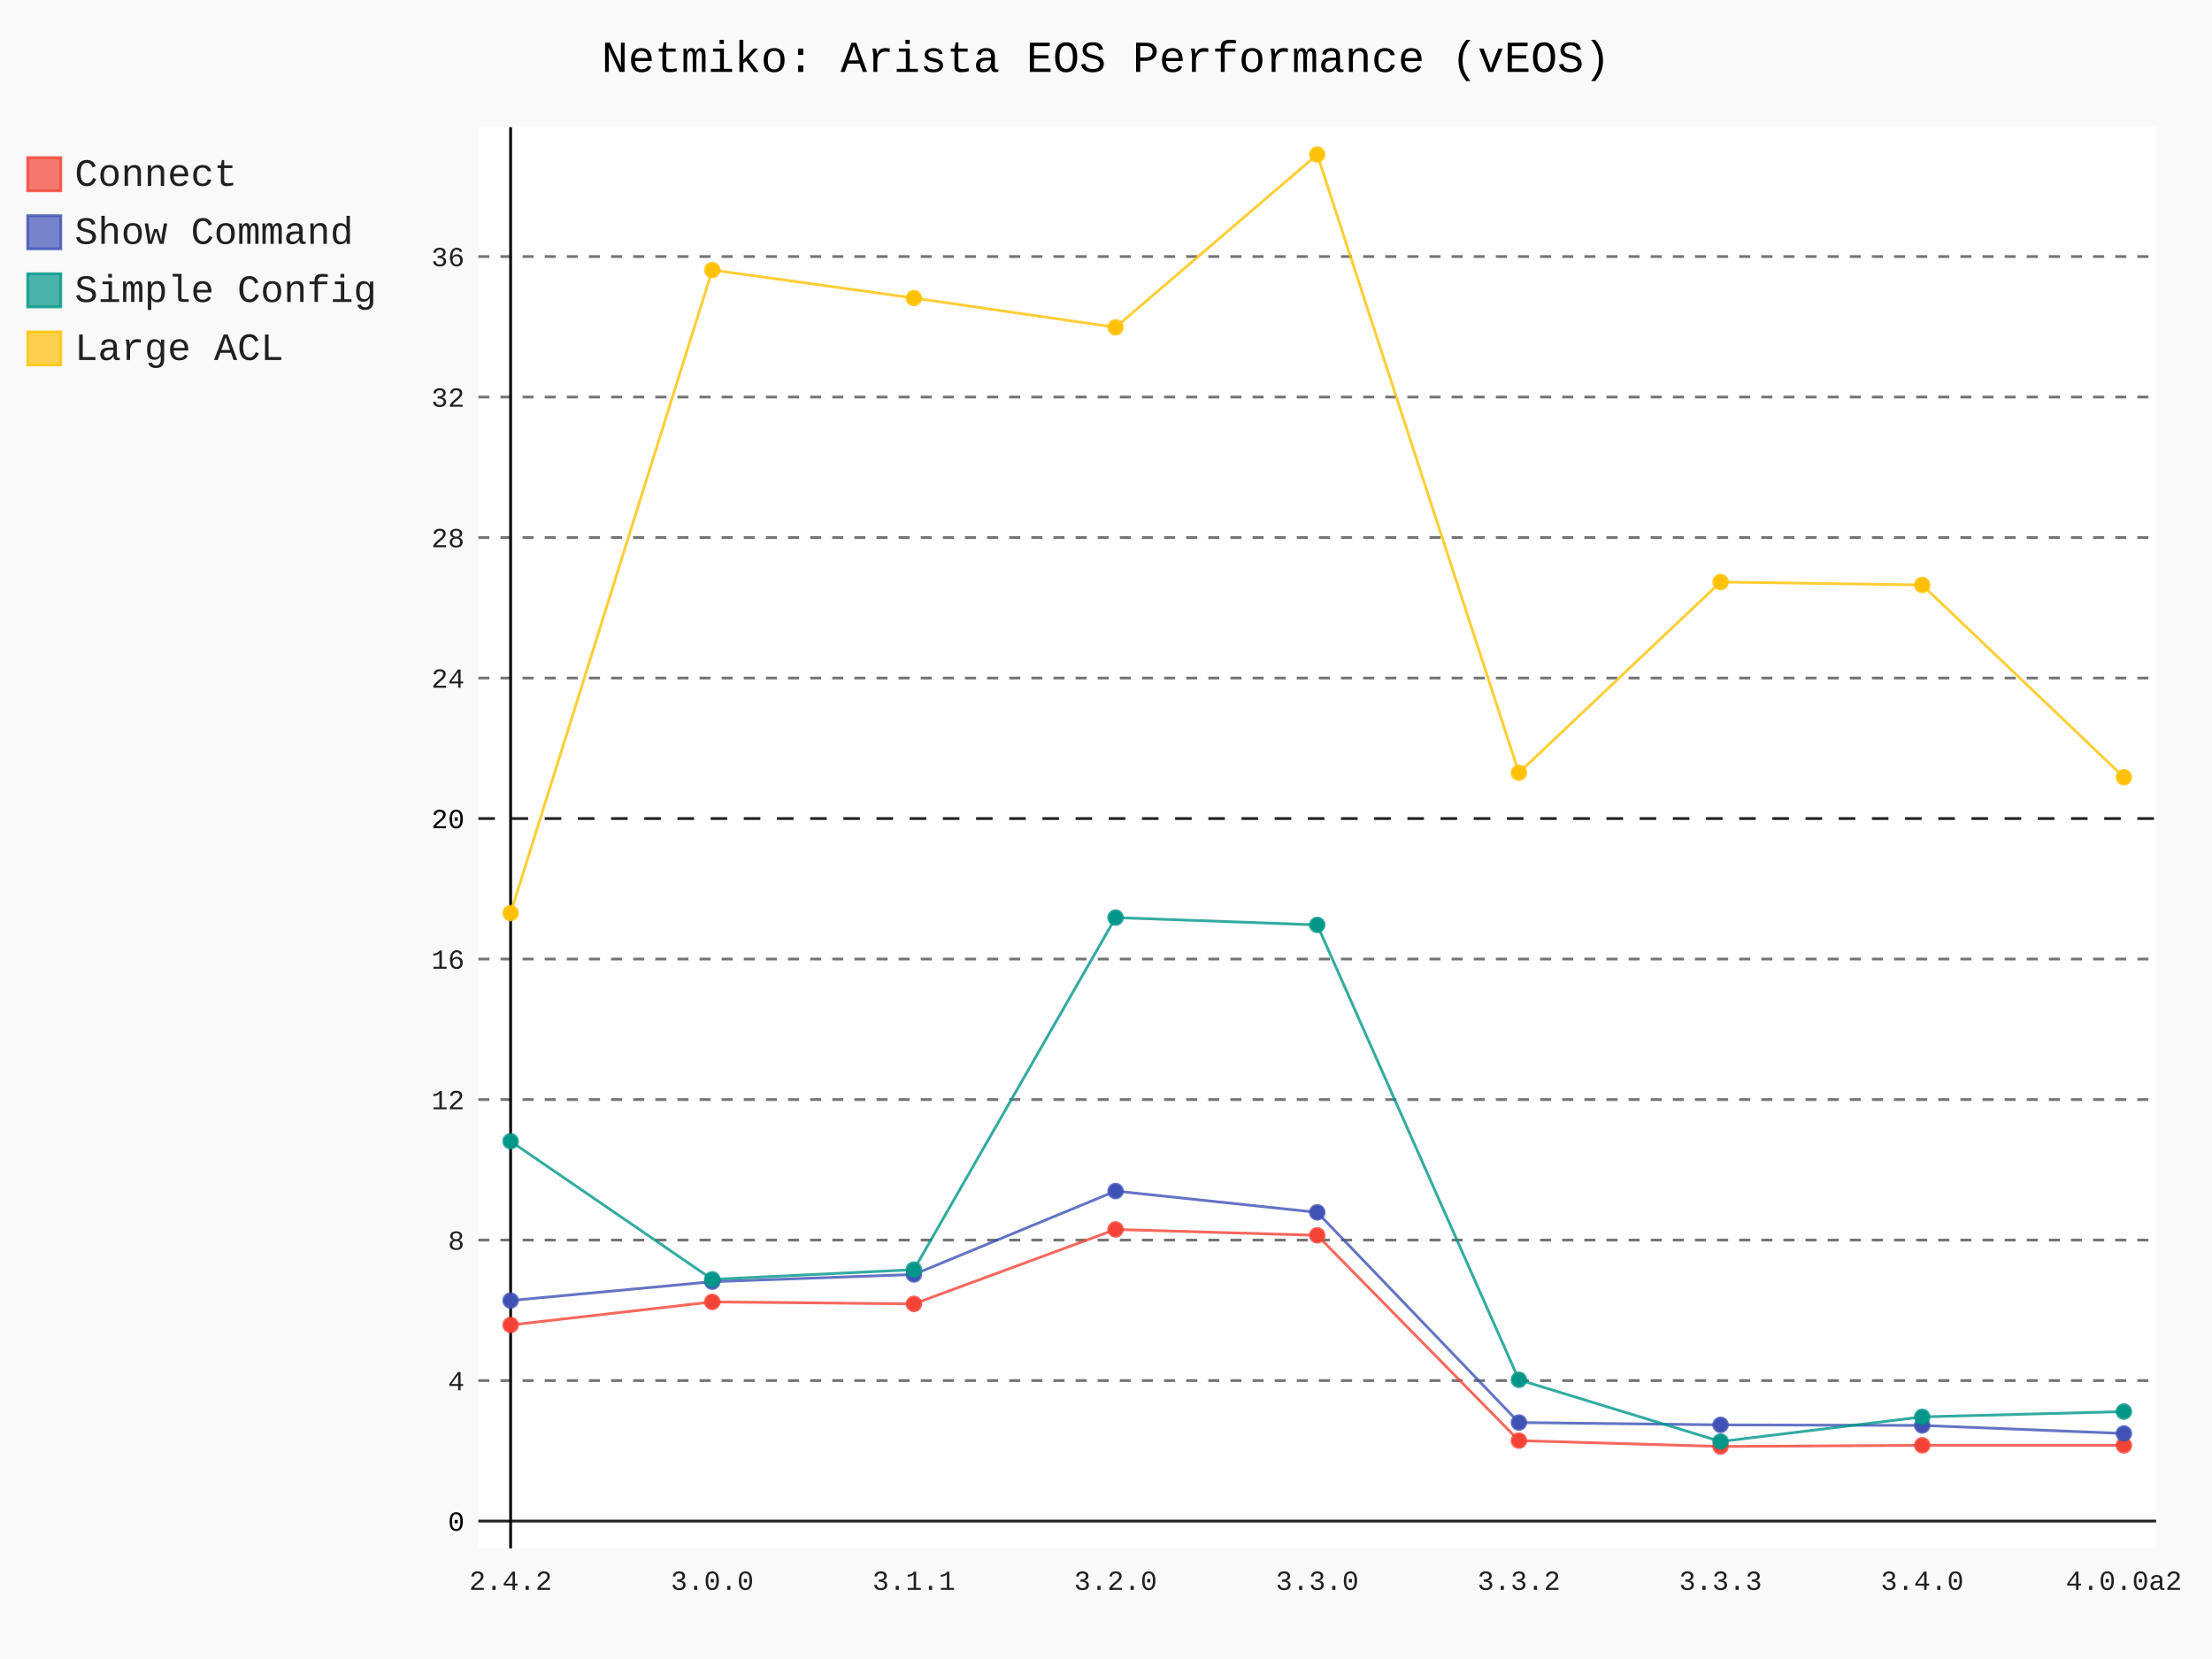
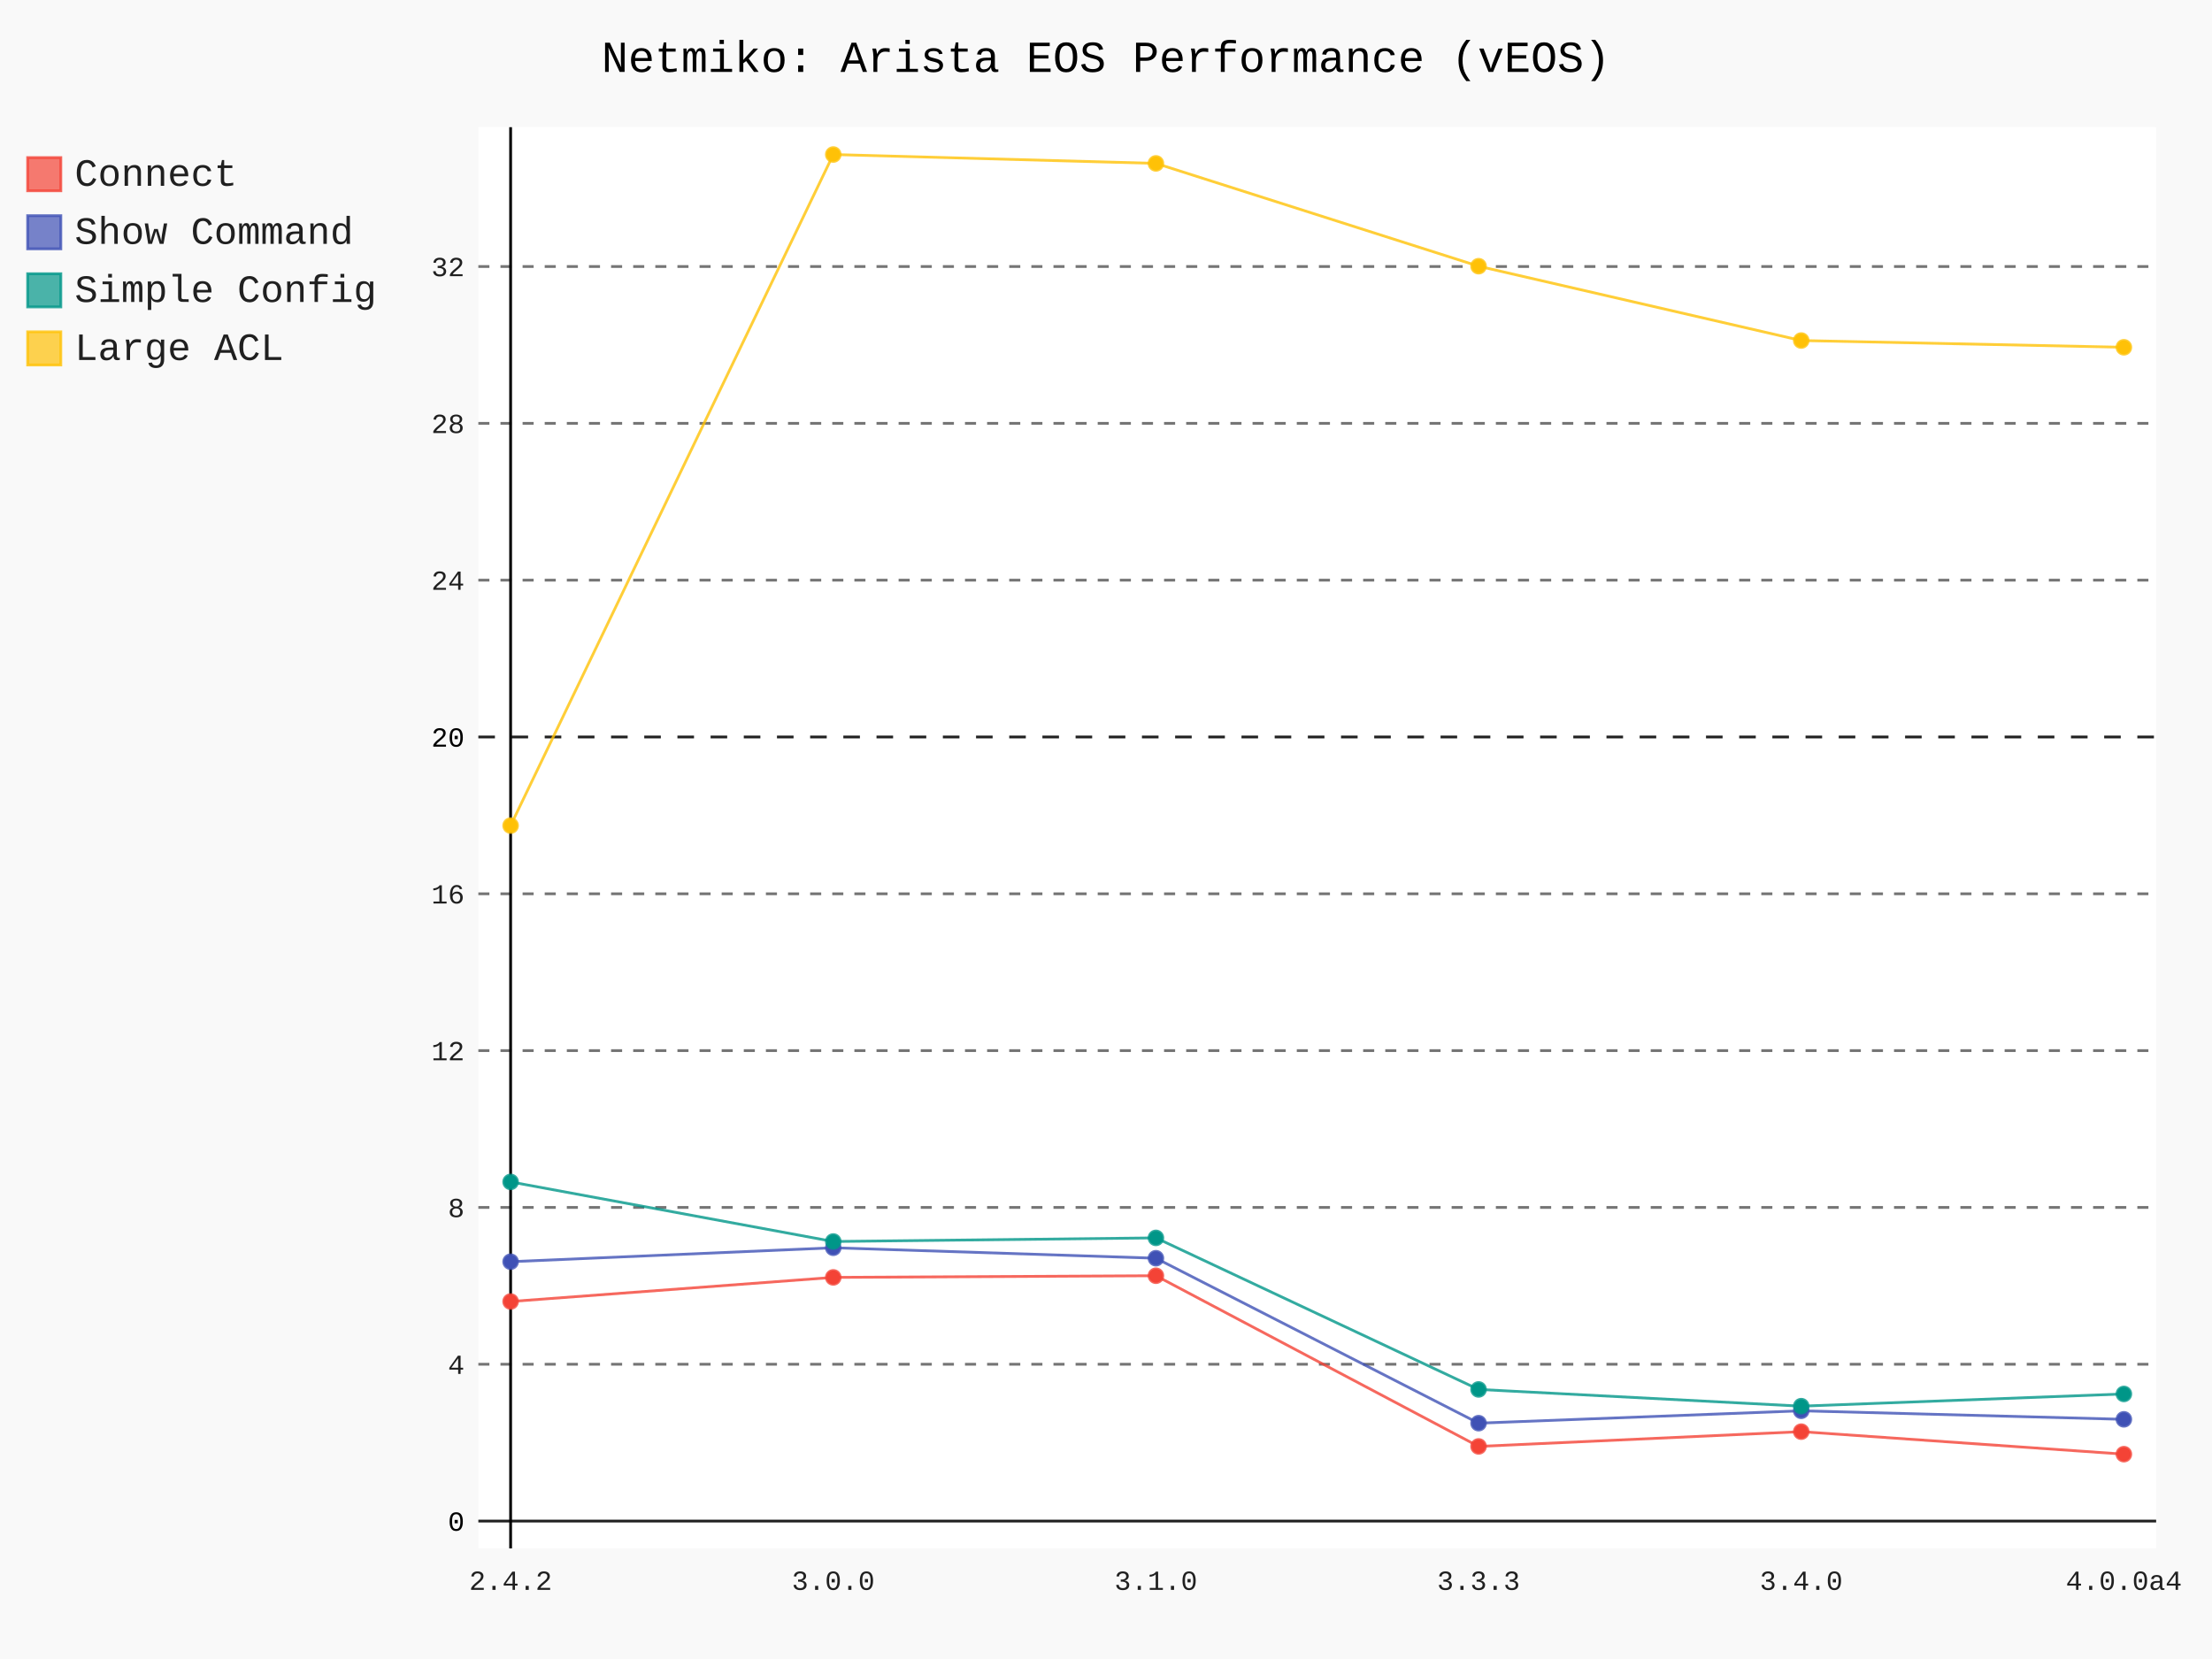
- <svg xmlns="http://www.w3.org/2000/svg" class="pygal-chart" id="chart-7e78149a-d07d-4e30-846f-6ea592ae79a5" viewBox="0 0 800 600">
+ <svg xmlns="http://www.w3.org/2000/svg" class="pygal-chart" id="chart-936e70ed-6078-4de1-b52b-2fb7d9ea6d8c" viewBox="0 0 800 600">
  <defs>
-     <style type="text/css">#chart-7e78149a-d07d-4e30-846f-6ea592ae79a5{-webkit-user-select:none;-webkit-font-smoothing:antialiased;font-family:Consolas,"Liberation Mono",Menlo,Courier,monospace}#chart-7e78149a-d07d-4e30-846f-6ea592ae79a5 .title{font-family:Consolas,"Liberation Mono",Menlo,Courier,monospace;font-size:16px}#chart-7e78149a-d07d-4e30-846f-6ea592ae79a5 .legends .legend text{font-family:Consolas,"Liberation Mono",Menlo,Courier,monospace;font-size:14px}#chart-7e78149a-d07d-4e30-846f-6ea592ae79a5 .axis text{font-family:Consolas,"Liberation Mono",Menlo,Courier,monospace;font-size:10px}#chart-7e78149a-d07d-4e30-846f-6ea592ae79a5 .axis text.major{font-family:Consolas,"Liberation Mono",Menlo,Courier,monospace;font-size:10px}#chart-7e78149a-d07d-4e30-846f-6ea592ae79a5 .text-overlay text.value{font-family:Consolas,"Liberation Mono",Menlo,Courier,monospace;font-size:16px}#chart-7e78149a-d07d-4e30-846f-6ea592ae79a5 .text-overlay text.label{font-family:Consolas,"Liberation Mono",Menlo,Courier,monospace;font-size:10px}#chart-7e78149a-d07d-4e30-846f-6ea592ae79a5 .tooltip{font-family:Consolas,"Liberation Mono",Menlo,Courier,monospace;font-size:14px}#chart-7e78149a-d07d-4e30-846f-6ea592ae79a5 text.no_data{font-family:Consolas,"Liberation Mono",Menlo,Courier,monospace;font-size:64px}
- #chart-7e78149a-d07d-4e30-846f-6ea592ae79a5{background-color:rgba(249,249,249,1)}#chart-7e78149a-d07d-4e30-846f-6ea592ae79a5 path,#chart-7e78149a-d07d-4e30-846f-6ea592ae79a5 line,#chart-7e78149a-d07d-4e30-846f-6ea592ae79a5 rect,#chart-7e78149a-d07d-4e30-846f-6ea592ae79a5 circle{-webkit-transition:150ms;-moz-transition:150ms;transition:150ms}#chart-7e78149a-d07d-4e30-846f-6ea592ae79a5 .graph &gt; .background{fill:rgba(249,249,249,1)}#chart-7e78149a-d07d-4e30-846f-6ea592ae79a5 .plot &gt; .background{fill:rgba(255,255,255,1)}#chart-7e78149a-d07d-4e30-846f-6ea592ae79a5 .graph{fill:rgba(0,0,0,.87)}#chart-7e78149a-d07d-4e30-846f-6ea592ae79a5 text.no_data{fill:rgba(0,0,0,1)}#chart-7e78149a-d07d-4e30-846f-6ea592ae79a5 .title{fill:rgba(0,0,0,1)}#chart-7e78149a-d07d-4e30-846f-6ea592ae79a5 .legends .legend text{fill:rgba(0,0,0,.87)}#chart-7e78149a-d07d-4e30-846f-6ea592ae79a5 .legends .legend:hover text{fill:rgba(0,0,0,1)}#chart-7e78149a-d07d-4e30-846f-6ea592ae79a5 .axis .line{stroke:rgba(0,0,0,1)}#chart-7e78149a-d07d-4e30-846f-6ea592ae79a5 .axis .guide.line{stroke:rgba(0,0,0,.54)}#chart-7e78149a-d07d-4e30-846f-6ea592ae79a5 .axis .major.line{stroke:rgba(0,0,0,.87)}#chart-7e78149a-d07d-4e30-846f-6ea592ae79a5 .axis text.major{fill:rgba(0,0,0,1)}#chart-7e78149a-d07d-4e30-846f-6ea592ae79a5 .axis.y .guides:hover .guide.line,#chart-7e78149a-d07d-4e30-846f-6ea592ae79a5 .line-graph .axis.x .guides:hover .guide.line,#chart-7e78149a-d07d-4e30-846f-6ea592ae79a5 .stackedline-graph .axis.x .guides:hover .guide.line,#chart-7e78149a-d07d-4e30-846f-6ea592ae79a5 .xy-graph .axis.x .guides:hover .guide.line{stroke:rgba(0,0,0,1)}#chart-7e78149a-d07d-4e30-846f-6ea592ae79a5 .axis .guides:hover text{fill:rgba(0,0,0,1)}#chart-7e78149a-d07d-4e30-846f-6ea592ae79a5 .reactive{fill-opacity:.7;stroke-opacity:.8}#chart-7e78149a-d07d-4e30-846f-6ea592ae79a5 .ci{stroke:rgba(0,0,0,.87)}#chart-7e78149a-d07d-4e30-846f-6ea592ae79a5 .reactive.active,#chart-7e78149a-d07d-4e30-846f-6ea592ae79a5 .active .reactive{fill-opacity:.8;stroke-opacity:.9;stroke-width:4}#chart-7e78149a-d07d-4e30-846f-6ea592ae79a5 .ci .reactive.active{stroke-width:1.5}#chart-7e78149a-d07d-4e30-846f-6ea592ae79a5 .series text{fill:rgba(0,0,0,1)}#chart-7e78149a-d07d-4e30-846f-6ea592ae79a5 .tooltip rect{fill:rgba(255,255,255,1);stroke:rgba(0,0,0,1);-webkit-transition:opacity 150ms;-moz-transition:opacity 150ms;transition:opacity 150ms}#chart-7e78149a-d07d-4e30-846f-6ea592ae79a5 .tooltip .label{fill:rgba(0,0,0,.87)}#chart-7e78149a-d07d-4e30-846f-6ea592ae79a5 .tooltip .label{fill:rgba(0,0,0,.87)}#chart-7e78149a-d07d-4e30-846f-6ea592ae79a5 .tooltip .legend{font-size:.8em;fill:rgba(0,0,0,.54)}#chart-7e78149a-d07d-4e30-846f-6ea592ae79a5 .tooltip .x_label{font-size:.6em;fill:rgba(0,0,0,1)}#chart-7e78149a-d07d-4e30-846f-6ea592ae79a5 .tooltip .xlink{font-size:.5em;text-decoration:underline}#chart-7e78149a-d07d-4e30-846f-6ea592ae79a5 .tooltip .value{font-size:1.5em}#chart-7e78149a-d07d-4e30-846f-6ea592ae79a5 .bound{font-size:.5em}#chart-7e78149a-d07d-4e30-846f-6ea592ae79a5 .max-value{font-size:.75em;fill:rgba(0,0,0,.54)}#chart-7e78149a-d07d-4e30-846f-6ea592ae79a5 .map-element{fill:rgba(255,255,255,1);stroke:rgba(0,0,0,.54) !important}#chart-7e78149a-d07d-4e30-846f-6ea592ae79a5 .map-element .reactive{fill-opacity:inherit;stroke-opacity:inherit}#chart-7e78149a-d07d-4e30-846f-6ea592ae79a5 .color-0,#chart-7e78149a-d07d-4e30-846f-6ea592ae79a5 .color-0 a:visited{stroke:#F44336;fill:#F44336}#chart-7e78149a-d07d-4e30-846f-6ea592ae79a5 .color-1,#chart-7e78149a-d07d-4e30-846f-6ea592ae79a5 .color-1 a:visited{stroke:#3F51B5;fill:#3F51B5}#chart-7e78149a-d07d-4e30-846f-6ea592ae79a5 .color-2,#chart-7e78149a-d07d-4e30-846f-6ea592ae79a5 .color-2 a:visited{stroke:#009688;fill:#009688}#chart-7e78149a-d07d-4e30-846f-6ea592ae79a5 .color-3,#chart-7e78149a-d07d-4e30-846f-6ea592ae79a5 .color-3 a:visited{stroke:#FFC107;fill:#FFC107}#chart-7e78149a-d07d-4e30-846f-6ea592ae79a5 .text-overlay .color-0 text{fill:black}#chart-7e78149a-d07d-4e30-846f-6ea592ae79a5 .text-overlay .color-1 text{fill:black}#chart-7e78149a-d07d-4e30-846f-6ea592ae79a5 .text-overlay .color-2 text{fill:black}#chart-7e78149a-d07d-4e30-846f-6ea592ae79a5 .text-overlay .color-3 text{fill:black}
- #chart-7e78149a-d07d-4e30-846f-6ea592ae79a5 text.no_data{text-anchor:middle}#chart-7e78149a-d07d-4e30-846f-6ea592ae79a5 .guide.line{fill:none}#chart-7e78149a-d07d-4e30-846f-6ea592ae79a5 .centered{text-anchor:middle}#chart-7e78149a-d07d-4e30-846f-6ea592ae79a5 .title{text-anchor:middle}#chart-7e78149a-d07d-4e30-846f-6ea592ae79a5 .legends .legend text{fill-opacity:1}#chart-7e78149a-d07d-4e30-846f-6ea592ae79a5 .axis.x text{text-anchor:middle}#chart-7e78149a-d07d-4e30-846f-6ea592ae79a5 .axis.x:not(.web) text[transform]{text-anchor:start}#chart-7e78149a-d07d-4e30-846f-6ea592ae79a5 .axis.x:not(.web) text[transform].backwards{text-anchor:end}#chart-7e78149a-d07d-4e30-846f-6ea592ae79a5 .axis.y text{text-anchor:end}#chart-7e78149a-d07d-4e30-846f-6ea592ae79a5 .axis.y text[transform].backwards{text-anchor:start}#chart-7e78149a-d07d-4e30-846f-6ea592ae79a5 .axis.y2 text{text-anchor:start}#chart-7e78149a-d07d-4e30-846f-6ea592ae79a5 .axis.y2 text[transform].backwards{text-anchor:end}#chart-7e78149a-d07d-4e30-846f-6ea592ae79a5 .axis .guide.line{stroke-dasharray:4,4}#chart-7e78149a-d07d-4e30-846f-6ea592ae79a5 .axis .major.guide.line{stroke-dasharray:6,6}#chart-7e78149a-d07d-4e30-846f-6ea592ae79a5 .horizontal .axis.y .guide.line,#chart-7e78149a-d07d-4e30-846f-6ea592ae79a5 .horizontal .axis.y2 .guide.line,#chart-7e78149a-d07d-4e30-846f-6ea592ae79a5 .vertical .axis.x .guide.line{opacity:0}#chart-7e78149a-d07d-4e30-846f-6ea592ae79a5 .horizontal .axis.always_show .guide.line,#chart-7e78149a-d07d-4e30-846f-6ea592ae79a5 .vertical .axis.always_show .guide.line{opacity:1 !important}#chart-7e78149a-d07d-4e30-846f-6ea592ae79a5 .axis.y .guides:hover .guide.line,#chart-7e78149a-d07d-4e30-846f-6ea592ae79a5 .axis.y2 .guides:hover .guide.line,#chart-7e78149a-d07d-4e30-846f-6ea592ae79a5 .axis.x .guides:hover .guide.line{opacity:1}#chart-7e78149a-d07d-4e30-846f-6ea592ae79a5 .axis .guides:hover text{opacity:1}#chart-7e78149a-d07d-4e30-846f-6ea592ae79a5 .nofill{fill:none}#chart-7e78149a-d07d-4e30-846f-6ea592ae79a5 .subtle-fill{fill-opacity:.2}#chart-7e78149a-d07d-4e30-846f-6ea592ae79a5 .dot{stroke-width:1px;fill-opacity:1}#chart-7e78149a-d07d-4e30-846f-6ea592ae79a5 .dot.active{stroke-width:5px}#chart-7e78149a-d07d-4e30-846f-6ea592ae79a5 .dot.negative{fill:transparent}#chart-7e78149a-d07d-4e30-846f-6ea592ae79a5 text,#chart-7e78149a-d07d-4e30-846f-6ea592ae79a5 tspan{stroke:none !important}#chart-7e78149a-d07d-4e30-846f-6ea592ae79a5 .series text.active{opacity:1}#chart-7e78149a-d07d-4e30-846f-6ea592ae79a5 .tooltip rect{fill-opacity:.95;stroke-width:.5}#chart-7e78149a-d07d-4e30-846f-6ea592ae79a5 .tooltip text{fill-opacity:1}#chart-7e78149a-d07d-4e30-846f-6ea592ae79a5 .showable{visibility:hidden}#chart-7e78149a-d07d-4e30-846f-6ea592ae79a5 .showable.shown{visibility:visible}#chart-7e78149a-d07d-4e30-846f-6ea592ae79a5 .gauge-background{fill:rgba(229,229,229,1);stroke:none}#chart-7e78149a-d07d-4e30-846f-6ea592ae79a5 .bg-lines{stroke:rgba(249,249,249,1);stroke-width:2px}</style>
+     <style type="text/css">#chart-936e70ed-6078-4de1-b52b-2fb7d9ea6d8c{-webkit-user-select:none;-webkit-font-smoothing:antialiased;font-family:Consolas,"Liberation Mono",Menlo,Courier,monospace}#chart-936e70ed-6078-4de1-b52b-2fb7d9ea6d8c .title{font-family:Consolas,"Liberation Mono",Menlo,Courier,monospace;font-size:16px}#chart-936e70ed-6078-4de1-b52b-2fb7d9ea6d8c .legends .legend text{font-family:Consolas,"Liberation Mono",Menlo,Courier,monospace;font-size:14px}#chart-936e70ed-6078-4de1-b52b-2fb7d9ea6d8c .axis text{font-family:Consolas,"Liberation Mono",Menlo,Courier,monospace;font-size:10px}#chart-936e70ed-6078-4de1-b52b-2fb7d9ea6d8c .axis text.major{font-family:Consolas,"Liberation Mono",Menlo,Courier,monospace;font-size:10px}#chart-936e70ed-6078-4de1-b52b-2fb7d9ea6d8c .text-overlay text.value{font-family:Consolas,"Liberation Mono",Menlo,Courier,monospace;font-size:16px}#chart-936e70ed-6078-4de1-b52b-2fb7d9ea6d8c .text-overlay text.label{font-family:Consolas,"Liberation Mono",Menlo,Courier,monospace;font-size:10px}#chart-936e70ed-6078-4de1-b52b-2fb7d9ea6d8c .tooltip{font-family:Consolas,"Liberation Mono",Menlo,Courier,monospace;font-size:14px}#chart-936e70ed-6078-4de1-b52b-2fb7d9ea6d8c text.no_data{font-family:Consolas,"Liberation Mono",Menlo,Courier,monospace;font-size:64px}
+ #chart-936e70ed-6078-4de1-b52b-2fb7d9ea6d8c{background-color:rgba(249,249,249,1)}#chart-936e70ed-6078-4de1-b52b-2fb7d9ea6d8c path,#chart-936e70ed-6078-4de1-b52b-2fb7d9ea6d8c line,#chart-936e70ed-6078-4de1-b52b-2fb7d9ea6d8c rect,#chart-936e70ed-6078-4de1-b52b-2fb7d9ea6d8c circle{-webkit-transition:150ms;-moz-transition:150ms;transition:150ms}#chart-936e70ed-6078-4de1-b52b-2fb7d9ea6d8c .graph &gt; .background{fill:rgba(249,249,249,1)}#chart-936e70ed-6078-4de1-b52b-2fb7d9ea6d8c .plot &gt; .background{fill:rgba(255,255,255,1)}#chart-936e70ed-6078-4de1-b52b-2fb7d9ea6d8c .graph{fill:rgba(0,0,0,.87)}#chart-936e70ed-6078-4de1-b52b-2fb7d9ea6d8c text.no_data{fill:rgba(0,0,0,1)}#chart-936e70ed-6078-4de1-b52b-2fb7d9ea6d8c .title{fill:rgba(0,0,0,1)}#chart-936e70ed-6078-4de1-b52b-2fb7d9ea6d8c .legends .legend text{fill:rgba(0,0,0,.87)}#chart-936e70ed-6078-4de1-b52b-2fb7d9ea6d8c .legends .legend:hover text{fill:rgba(0,0,0,1)}#chart-936e70ed-6078-4de1-b52b-2fb7d9ea6d8c .axis .line{stroke:rgba(0,0,0,1)}#chart-936e70ed-6078-4de1-b52b-2fb7d9ea6d8c .axis .guide.line{stroke:rgba(0,0,0,.54)}#chart-936e70ed-6078-4de1-b52b-2fb7d9ea6d8c .axis .major.line{stroke:rgba(0,0,0,.87)}#chart-936e70ed-6078-4de1-b52b-2fb7d9ea6d8c .axis text.major{fill:rgba(0,0,0,1)}#chart-936e70ed-6078-4de1-b52b-2fb7d9ea6d8c .axis.y .guides:hover .guide.line,#chart-936e70ed-6078-4de1-b52b-2fb7d9ea6d8c .line-graph .axis.x .guides:hover .guide.line,#chart-936e70ed-6078-4de1-b52b-2fb7d9ea6d8c .stackedline-graph .axis.x .guides:hover .guide.line,#chart-936e70ed-6078-4de1-b52b-2fb7d9ea6d8c .xy-graph .axis.x .guides:hover .guide.line{stroke:rgba(0,0,0,1)}#chart-936e70ed-6078-4de1-b52b-2fb7d9ea6d8c .axis .guides:hover text{fill:rgba(0,0,0,1)}#chart-936e70ed-6078-4de1-b52b-2fb7d9ea6d8c .reactive{fill-opacity:.7;stroke-opacity:.8}#chart-936e70ed-6078-4de1-b52b-2fb7d9ea6d8c .ci{stroke:rgba(0,0,0,.87)}#chart-936e70ed-6078-4de1-b52b-2fb7d9ea6d8c .reactive.active,#chart-936e70ed-6078-4de1-b52b-2fb7d9ea6d8c .active .reactive{fill-opacity:.8;stroke-opacity:.9;stroke-width:4}#chart-936e70ed-6078-4de1-b52b-2fb7d9ea6d8c .ci .reactive.active{stroke-width:1.5}#chart-936e70ed-6078-4de1-b52b-2fb7d9ea6d8c .series text{fill:rgba(0,0,0,1)}#chart-936e70ed-6078-4de1-b52b-2fb7d9ea6d8c .tooltip rect{fill:rgba(255,255,255,1);stroke:rgba(0,0,0,1);-webkit-transition:opacity 150ms;-moz-transition:opacity 150ms;transition:opacity 150ms}#chart-936e70ed-6078-4de1-b52b-2fb7d9ea6d8c .tooltip .label{fill:rgba(0,0,0,.87)}#chart-936e70ed-6078-4de1-b52b-2fb7d9ea6d8c .tooltip .label{fill:rgba(0,0,0,.87)}#chart-936e70ed-6078-4de1-b52b-2fb7d9ea6d8c .tooltip .legend{font-size:.8em;fill:rgba(0,0,0,.54)}#chart-936e70ed-6078-4de1-b52b-2fb7d9ea6d8c .tooltip .x_label{font-size:.6em;fill:rgba(0,0,0,1)}#chart-936e70ed-6078-4de1-b52b-2fb7d9ea6d8c .tooltip .xlink{font-size:.5em;text-decoration:underline}#chart-936e70ed-6078-4de1-b52b-2fb7d9ea6d8c .tooltip .value{font-size:1.5em}#chart-936e70ed-6078-4de1-b52b-2fb7d9ea6d8c .bound{font-size:.5em}#chart-936e70ed-6078-4de1-b52b-2fb7d9ea6d8c .max-value{font-size:.75em;fill:rgba(0,0,0,.54)}#chart-936e70ed-6078-4de1-b52b-2fb7d9ea6d8c .map-element{fill:rgba(255,255,255,1);stroke:rgba(0,0,0,.54) !important}#chart-936e70ed-6078-4de1-b52b-2fb7d9ea6d8c .map-element .reactive{fill-opacity:inherit;stroke-opacity:inherit}#chart-936e70ed-6078-4de1-b52b-2fb7d9ea6d8c .color-0,#chart-936e70ed-6078-4de1-b52b-2fb7d9ea6d8c .color-0 a:visited{stroke:#F44336;fill:#F44336}#chart-936e70ed-6078-4de1-b52b-2fb7d9ea6d8c .color-1,#chart-936e70ed-6078-4de1-b52b-2fb7d9ea6d8c .color-1 a:visited{stroke:#3F51B5;fill:#3F51B5}#chart-936e70ed-6078-4de1-b52b-2fb7d9ea6d8c .color-2,#chart-936e70ed-6078-4de1-b52b-2fb7d9ea6d8c .color-2 a:visited{stroke:#009688;fill:#009688}#chart-936e70ed-6078-4de1-b52b-2fb7d9ea6d8c .color-3,#chart-936e70ed-6078-4de1-b52b-2fb7d9ea6d8c .color-3 a:visited{stroke:#FFC107;fill:#FFC107}#chart-936e70ed-6078-4de1-b52b-2fb7d9ea6d8c .text-overlay .color-0 text{fill:black}#chart-936e70ed-6078-4de1-b52b-2fb7d9ea6d8c .text-overlay .color-1 text{fill:black}#chart-936e70ed-6078-4de1-b52b-2fb7d9ea6d8c .text-overlay .color-2 text{fill:black}#chart-936e70ed-6078-4de1-b52b-2fb7d9ea6d8c .text-overlay .color-3 text{fill:black}
+ #chart-936e70ed-6078-4de1-b52b-2fb7d9ea6d8c text.no_data{text-anchor:middle}#chart-936e70ed-6078-4de1-b52b-2fb7d9ea6d8c .guide.line{fill:none}#chart-936e70ed-6078-4de1-b52b-2fb7d9ea6d8c .centered{text-anchor:middle}#chart-936e70ed-6078-4de1-b52b-2fb7d9ea6d8c .title{text-anchor:middle}#chart-936e70ed-6078-4de1-b52b-2fb7d9ea6d8c .legends .legend text{fill-opacity:1}#chart-936e70ed-6078-4de1-b52b-2fb7d9ea6d8c .axis.x text{text-anchor:middle}#chart-936e70ed-6078-4de1-b52b-2fb7d9ea6d8c .axis.x:not(.web) text[transform]{text-anchor:start}#chart-936e70ed-6078-4de1-b52b-2fb7d9ea6d8c .axis.x:not(.web) text[transform].backwards{text-anchor:end}#chart-936e70ed-6078-4de1-b52b-2fb7d9ea6d8c .axis.y text{text-anchor:end}#chart-936e70ed-6078-4de1-b52b-2fb7d9ea6d8c .axis.y text[transform].backwards{text-anchor:start}#chart-936e70ed-6078-4de1-b52b-2fb7d9ea6d8c .axis.y2 text{text-anchor:start}#chart-936e70ed-6078-4de1-b52b-2fb7d9ea6d8c .axis.y2 text[transform].backwards{text-anchor:end}#chart-936e70ed-6078-4de1-b52b-2fb7d9ea6d8c .axis .guide.line{stroke-dasharray:4,4}#chart-936e70ed-6078-4de1-b52b-2fb7d9ea6d8c .axis .major.guide.line{stroke-dasharray:6,6}#chart-936e70ed-6078-4de1-b52b-2fb7d9ea6d8c .horizontal .axis.y .guide.line,#chart-936e70ed-6078-4de1-b52b-2fb7d9ea6d8c .horizontal .axis.y2 .guide.line,#chart-936e70ed-6078-4de1-b52b-2fb7d9ea6d8c .vertical .axis.x .guide.line{opacity:0}#chart-936e70ed-6078-4de1-b52b-2fb7d9ea6d8c .horizontal .axis.always_show .guide.line,#chart-936e70ed-6078-4de1-b52b-2fb7d9ea6d8c .vertical .axis.always_show .guide.line{opacity:1 !important}#chart-936e70ed-6078-4de1-b52b-2fb7d9ea6d8c .axis.y .guides:hover .guide.line,#chart-936e70ed-6078-4de1-b52b-2fb7d9ea6d8c .axis.y2 .guides:hover .guide.line,#chart-936e70ed-6078-4de1-b52b-2fb7d9ea6d8c .axis.x .guides:hover .guide.line{opacity:1}#chart-936e70ed-6078-4de1-b52b-2fb7d9ea6d8c .axis .guides:hover text{opacity:1}#chart-936e70ed-6078-4de1-b52b-2fb7d9ea6d8c .nofill{fill:none}#chart-936e70ed-6078-4de1-b52b-2fb7d9ea6d8c .subtle-fill{fill-opacity:.2}#chart-936e70ed-6078-4de1-b52b-2fb7d9ea6d8c .dot{stroke-width:1px;fill-opacity:1}#chart-936e70ed-6078-4de1-b52b-2fb7d9ea6d8c .dot.active{stroke-width:5px}#chart-936e70ed-6078-4de1-b52b-2fb7d9ea6d8c .dot.negative{fill:transparent}#chart-936e70ed-6078-4de1-b52b-2fb7d9ea6d8c text,#chart-936e70ed-6078-4de1-b52b-2fb7d9ea6d8c tspan{stroke:none !important}#chart-936e70ed-6078-4de1-b52b-2fb7d9ea6d8c .series text.active{opacity:1}#chart-936e70ed-6078-4de1-b52b-2fb7d9ea6d8c .tooltip rect{fill-opacity:.95;stroke-width:.5}#chart-936e70ed-6078-4de1-b52b-2fb7d9ea6d8c .tooltip text{fill-opacity:1}#chart-936e70ed-6078-4de1-b52b-2fb7d9ea6d8c .showable{visibility:hidden}#chart-936e70ed-6078-4de1-b52b-2fb7d9ea6d8c .showable.shown{visibility:visible}#chart-936e70ed-6078-4de1-b52b-2fb7d9ea6d8c .gauge-background{fill:rgba(229,229,229,1);stroke:none}#chart-936e70ed-6078-4de1-b52b-2fb7d9ea6d8c .bg-lines{stroke:rgba(249,249,249,1);stroke-width:2px}</style>
  </defs>
  <g class="graph line-graph vertical">
    <rect class="background" height="600" width="800" x="0" y="0" />
    <g class="plot" transform="translate(173, 46)">
      <rect class="background" height="514" width="606.8" x="0" y="0" />
      <g class="axis y always_show">
        <g class="guides">
          <path class="axis major line" d="M0 504.115 h606.8" />
          <text class="major" x="-5" y="507.615">0</text>
        </g>
        <g class="guides">
-           <path class="guide line" d="M0 453.3 h606.8" />
-           <text class="" x="-5" y="456.8">4</text>
-         </g>
-         <g class="guides">
-           <path class="guide line" d="M0 402.485 h606.8" />
-           <text class="" x="-5" y="405.985">8</text>
-         </g>
-         <g class="guides">
-           <path class="guide line" d="M0 351.67 h606.8" />
-           <text class="" x="-5" y="355.17">12</text>
-         </g>
-         <g class="guides">
-           <path class="guide line" d="M0 300.855 h606.8" />
-           <text class="" x="-5" y="304.355">16</text>
-         </g>
-         <g class="guides">
-           <path class="major guide line" d="M0 250.04 h606.8" />
-           <text class="major" x="-5" y="253.54">20</text>
-         </g>
-         <g class="guides">
-           <path class="guide line" d="M0 199.225 h606.8" />
-           <text class="" x="-5" y="202.725">24</text>
-         </g>
-         <g class="guides">
-           <path class="guide line" d="M0 148.41 h606.8" />
-           <text class="" x="-5" y="151.91">28</text>
-         </g>
-         <g class="guides">
-           <path class="guide line" d="M0 97.595 h606.8" />
-           <text class="" x="-5" y="101.095">32</text>
-         </g>
-         <g class="guides">
-           <path class="guide line" d="M0 46.78 h606.8" />
-           <text class="" x="-5" y="50.28">36</text>
+           <path class="guide line" d="M0 447.4 h606.8" />
+           <text class="" x="-5" y="450.9">4</text>
+         </g>
+         <g class="guides">
+           <path class="guide line" d="M0 390.685 h606.8" />
+           <text class="" x="-5" y="394.185">8</text>
+         </g>
+         <g class="guides">
+           <path class="guide line" d="M0 333.969 h606.8" />
+           <text class="" x="-5" y="337.469">12</text>
+         </g>
+         <g class="guides">
+           <path class="guide line" d="M0 277.254 h606.8" />
+           <text class="" x="-5" y="280.754">16</text>
+         </g>
+         <g class="guides">
+           <path class="major guide line" d="M0 220.539 h606.8" />
+           <text class="major" x="-5" y="224.039">20</text>
+         </g>
+         <g class="guides">
+           <path class="guide line" d="M0 163.823 h606.8" />
+           <text class="" x="-5" y="167.323">24</text>
+         </g>
+         <g class="guides">
+           <path class="guide line" d="M0 107.108 h606.8" />
+           <text class="" x="-5" y="110.608">28</text>
+         </g>
+         <g class="guides">
+           <path class="guide line" d="M0 50.393 h606.8" />
+           <text class="" x="-5" y="53.893">32</text>
        </g>
      </g>
      <g class="axis x">
        <g class="guides">
          <path class="line" d="M11.669 0 v514" />
          <text class="" x="11.669" y="529.0">2.4.2</text>
        </g>
        <g class="guides">
-           <path class="guide line" d="M84.602 0 v514" />
-           <text class="" x="84.602" y="529.0">3.0.0</text>
-         </g>
-         <g class="guides">
-           <path class="guide line" d="M157.535 0 v514" />
-           <text class="" x="157.535" y="529.0">3.1.1</text>
-         </g>
-         <g class="guides">
-           <path class="guide line" d="M230.467 0 v514" />
-           <text class="" x="230.467" y="529.0">3.2.0</text>
-         </g>
-         <g class="guides">
-           <path class="guide line" d="M303.4 0 v514" />
-           <text class="" x="303.4" y="529.0">3.3.0</text>
-         </g>
-         <g class="guides">
-           <path class="guide line" d="M376.333 0 v514" />
-           <text class="" x="376.333" y="529.0">3.3.2</text>
-         </g>
-         <g class="guides">
-           <path class="guide line" d="M449.265 0 v514" />
-           <text class="" x="449.265" y="529.0">3.3.3</text>
-         </g>
-         <g class="guides">
-           <path class="guide line" d="M522.198 0 v514" />
-           <text class="" x="522.198" y="529.0">3.4.0</text>
+           <path class="guide line" d="M128.362 0 v514" />
+           <text class="" x="128.362" y="529.0">3.0.0</text>
+         </g>
+         <g class="guides">
+           <path class="guide line" d="M245.054 0 v514" />
+           <text class="" x="245.054" y="529.0">3.1.0</text>
+         </g>
+         <g class="guides">
+           <path class="guide line" d="M361.746 0 v514" />
+           <text class="" x="361.746" y="529.0">3.3.3</text>
+         </g>
+         <g class="guides">
+           <path class="guide line" d="M478.438 0 v514" />
+           <text class="" x="478.438" y="529.0">3.4.0</text>
        </g>
        <g class="guides">
          <path class="guide line" d="M595.131 0 v514" />
-           <text class="" x="595.131" y="529.0">4.0.0a2</text>
+           <text class="" x="595.131" y="529.0">4.0.0a4</text>
        </g>
      </g>
      <g class="series serie-0 color-0">
-         <path class="line reactive nofill" d="M11.669 433.196 L84.602 424.852 157.535 425.564 230.467 398.644 303.4 400.775 376.333 475.015 449.265 477.132 522.198 476.715 595.131 476.725" />
+         <path class="line reactive nofill" d="M11.669 424.702 L128.362 415.985 245.054 415.384 361.746 477.114 478.438 471.776 595.131 479.919" />
      </g>
      <g class="series serie-1 color-1">
-         <path class="line reactive nofill" d="M11.669 424.35 L84.602 417.536 157.535 414.926 230.467 384.763 303.4 392.464 376.333 468.477 449.265 469.318 522.198 469.525 595.131 472.44" />
+         <path class="line reactive nofill" d="M11.669 410.309 L128.362 405.274 245.054 409.052 361.746 468.708 478.438 464.232 595.131 467.321" />
      </g>
      <g class="series serie-2 color-2">
-         <path class="line reactive nofill" d="M11.669 366.752 L84.602 416.703 157.535 413.185 230.467 285.863 303.4 288.5 376.333 453.016 449.265 475.346 522.198 466.431 595.131 464.513" />
+         <path class="line reactive nofill" d="M11.669 381.449 L128.362 403.007 245.054 401.699 361.746 456.508 478.438 462.56 595.131 458.139" />
      </g>
      <g class="series serie-3 color-3">
-         <path class="line reactive nofill" d="M11.669 284.231 L84.602 51.652 157.535 61.787 230.467 72.382 303.4 9.885 376.333 233.479 449.265 164.49 522.198 165.565 595.131 235.088" />
+         <path class="line reactive nofill" d="M11.669 252.589 L128.362 9.885 245.054 13.091 361.746 50.275 478.438 77.16 595.131 79.599" />
      </g>
    </g>
    <g class="titles">
      <text class="title plot_title" x="400.0" y="26">Netmiko: Arista EOS Performance (vEOS)</text>
    </g>
    <g class="plot overlay" transform="translate(173, 46)">
      <g class="series serie-0 color-0">
        <g class="dots">
-           <circle class="dot reactive tooltip-trigger" cx="11.669" cy="433.196" r="2.5" />
-         </g>
-         <g class="dots">
-           <circle class="dot reactive tooltip-trigger" cx="84.602" cy="424.852" r="2.5" />
-         </g>
-         <g class="dots">
-           <circle class="dot reactive tooltip-trigger" cx="157.535" cy="425.564" r="2.5" />
-         </g>
-         <g class="dots">
-           <circle class="dot reactive tooltip-trigger" cx="230.467" cy="398.644" r="2.5" />
-         </g>
-         <g class="dots">
-           <circle class="dot reactive tooltip-trigger" cx="303.4" cy="400.775" r="2.5" />
-         </g>
-         <g class="dots">
-           <circle class="dot reactive tooltip-trigger" cx="376.333" cy="475.015" r="2.5" />
-         </g>
-         <g class="dots">
-           <circle class="dot reactive tooltip-trigger" cx="449.265" cy="477.132" r="2.5" />
-         </g>
-         <g class="dots">
-           <circle class="dot reactive tooltip-trigger" cx="522.198" cy="476.715" r="2.5" />
-         </g>
-         <g class="dots">
-           <circle class="dot reactive tooltip-trigger" cx="595.131" cy="476.725" r="2.5" />
+           <circle class="dot reactive tooltip-trigger" cx="11.669" cy="424.702" r="2.5" />
+         </g>
+         <g class="dots">
+           <circle class="dot reactive tooltip-trigger" cx="128.362" cy="415.985" r="2.5" />
+         </g>
+         <g class="dots">
+           <circle class="dot reactive tooltip-trigger" cx="245.054" cy="415.384" r="2.5" />
+         </g>
+         <g class="dots">
+           <circle class="dot reactive tooltip-trigger" cx="361.746" cy="477.114" r="2.5" />
+         </g>
+         <g class="dots">
+           <circle class="dot reactive tooltip-trigger" cx="478.438" cy="471.776" r="2.5" />
+         </g>
+         <g class="dots">
+           <circle class="dot reactive tooltip-trigger" cx="595.131" cy="479.919" r="2.5" />
        </g>
      </g>
      <g class="series serie-1 color-1">
        <g class="dots">
-           <circle class="dot reactive tooltip-trigger" cx="11.669" cy="424.35" r="2.5" />
-         </g>
-         <g class="dots">
-           <circle class="dot reactive tooltip-trigger" cx="84.602" cy="417.536" r="2.5" />
-         </g>
-         <g class="dots">
-           <circle class="dot reactive tooltip-trigger" cx="157.535" cy="414.926" r="2.5" />
-         </g>
-         <g class="dots">
-           <circle class="dot reactive tooltip-trigger" cx="230.467" cy="384.763" r="2.5" />
-         </g>
-         <g class="dots">
-           <circle class="dot reactive tooltip-trigger" cx="303.4" cy="392.464" r="2.5" />
-         </g>
-         <g class="dots">
-           <circle class="dot reactive tooltip-trigger" cx="376.333" cy="468.477" r="2.5" />
-         </g>
-         <g class="dots">
-           <circle class="dot reactive tooltip-trigger" cx="449.265" cy="469.318" r="2.5" />
-         </g>
-         <g class="dots">
-           <circle class="dot reactive tooltip-trigger" cx="522.198" cy="469.525" r="2.5" />
-         </g>
-         <g class="dots">
-           <circle class="dot reactive tooltip-trigger" cx="595.131" cy="472.44" r="2.5" />
+           <circle class="dot reactive tooltip-trigger" cx="11.669" cy="410.309" r="2.5" />
+         </g>
+         <g class="dots">
+           <circle class="dot reactive tooltip-trigger" cx="128.362" cy="405.274" r="2.5" />
+         </g>
+         <g class="dots">
+           <circle class="dot reactive tooltip-trigger" cx="245.054" cy="409.052" r="2.5" />
+         </g>
+         <g class="dots">
+           <circle class="dot reactive tooltip-trigger" cx="361.746" cy="468.708" r="2.5" />
+         </g>
+         <g class="dots">
+           <circle class="dot reactive tooltip-trigger" cx="478.438" cy="464.232" r="2.5" />
+         </g>
+         <g class="dots">
+           <circle class="dot reactive tooltip-trigger" cx="595.131" cy="467.321" r="2.5" />
        </g>
      </g>
      <g class="series serie-2 color-2">
        <g class="dots">
-           <circle class="dot reactive tooltip-trigger" cx="11.669" cy="366.752" r="2.5" />
-         </g>
-         <g class="dots">
-           <circle class="dot reactive tooltip-trigger" cx="84.602" cy="416.703" r="2.5" />
-         </g>
-         <g class="dots">
-           <circle class="dot reactive tooltip-trigger" cx="157.535" cy="413.185" r="2.5" />
-         </g>
-         <g class="dots">
-           <circle class="dot reactive tooltip-trigger" cx="230.467" cy="285.863" r="2.5" />
-         </g>
-         <g class="dots">
-           <circle class="dot reactive tooltip-trigger" cx="303.4" cy="288.5" r="2.5" />
-         </g>
-         <g class="dots">
-           <circle class="dot reactive tooltip-trigger" cx="376.333" cy="453.016" r="2.5" />
-         </g>
-         <g class="dots">
-           <circle class="dot reactive tooltip-trigger" cx="449.265" cy="475.346" r="2.5" />
-         </g>
-         <g class="dots">
-           <circle class="dot reactive tooltip-trigger" cx="522.198" cy="466.431" r="2.5" />
-         </g>
-         <g class="dots">
-           <circle class="dot reactive tooltip-trigger" cx="595.131" cy="464.513" r="2.5" />
+           <circle class="dot reactive tooltip-trigger" cx="11.669" cy="381.449" r="2.5" />
+         </g>
+         <g class="dots">
+           <circle class="dot reactive tooltip-trigger" cx="128.362" cy="403.007" r="2.5" />
+         </g>
+         <g class="dots">
+           <circle class="dot reactive tooltip-trigger" cx="245.054" cy="401.699" r="2.5" />
+         </g>
+         <g class="dots">
+           <circle class="dot reactive tooltip-trigger" cx="361.746" cy="456.508" r="2.5" />
+         </g>
+         <g class="dots">
+           <circle class="dot reactive tooltip-trigger" cx="478.438" cy="462.56" r="2.5" />
+         </g>
+         <g class="dots">
+           <circle class="dot reactive tooltip-trigger" cx="595.131" cy="458.139" r="2.5" />
        </g>
      </g>
      <g class="series serie-3 color-3">
        <g class="dots">
-           <circle class="dot reactive tooltip-trigger" cx="11.669" cy="284.231" r="2.5" />
-         </g>
-         <g class="dots">
-           <circle class="dot reactive tooltip-trigger" cx="84.602" cy="51.652" r="2.5" />
-         </g>
-         <g class="dots">
-           <circle class="dot reactive tooltip-trigger" cx="157.535" cy="61.787" r="2.5" />
-         </g>
-         <g class="dots">
-           <circle class="dot reactive tooltip-trigger" cx="230.467" cy="72.382" r="2.5" />
-         </g>
-         <g class="dots">
-           <circle class="dot reactive tooltip-trigger" cx="303.4" cy="9.885" r="2.5" />
-         </g>
-         <g class="dots">
-           <circle class="dot reactive tooltip-trigger" cx="376.333" cy="233.479" r="2.5" />
-         </g>
-         <g class="dots">
-           <circle class="dot reactive tooltip-trigger" cx="449.265" cy="164.49" r="2.5" />
-         </g>
-         <g class="dots">
-           <circle class="dot reactive tooltip-trigger" cx="522.198" cy="165.565" r="2.5" />
-         </g>
-         <g class="dots">
-           <circle class="dot reactive tooltip-trigger" cx="595.131" cy="235.088" r="2.5" />
+           <circle class="dot reactive tooltip-trigger" cx="11.669" cy="252.589" r="2.5" />
+         </g>
+         <g class="dots">
+           <circle class="dot reactive tooltip-trigger" cx="128.362" cy="9.885" r="2.5" />
+         </g>
+         <g class="dots">
+           <circle class="dot reactive tooltip-trigger" cx="245.054" cy="13.091" r="2.5" />
+         </g>
+         <g class="dots">
+           <circle class="dot reactive tooltip-trigger" cx="361.746" cy="50.275" r="2.5" />
+         </g>
+         <g class="dots">
+           <circle class="dot reactive tooltip-trigger" cx="478.438" cy="77.16" r="2.5" />
+         </g>
+         <g class="dots">
+           <circle class="dot reactive tooltip-trigger" cx="595.131" cy="79.599" r="2.5" />
        </g>
      </g>
    </g>
    <g class="plot text-overlay" transform="translate(173, 46)">
      <g class="series serie-0 color-0" />
      <g class="series serie-1 color-1" />
      <g class="series serie-2 color-2" />
      <g class="series serie-3 color-3" />
    </g>
    <g class="plot tooltip-overlay" transform="translate(173, 46)">
      <g class="tooltip" style="opacity: 0" transform="translate(0 0)">
        <rect class="tooltip-box" height="0" rx="0" ry="0" width="0" />
        <g class="text" />
      </g>
    </g>
    <g class="legends" transform="translate(10, 56)">
      <g class="legend reactive activate-serie" id="activate-serie-0">
        <rect class="color-0 reactive" height="12" width="12" x="0.0" y="1.0" />
        <text x="17.0" y="11.2">Connect</text>
      </g>
      <g class="legend reactive activate-serie" id="activate-serie-1">
        <rect class="color-1 reactive" height="12" width="12" x="0.0" y="22.0" />
        <text x="17.0" y="32.2">Show Command</text>
      </g>
      <g class="legend reactive activate-serie" id="activate-serie-2">
        <rect class="color-2 reactive" height="12" width="12" x="0.0" y="43.0" />
        <text x="17.0" y="53.2">Simple Config</text>
      </g>
      <g class="legend reactive activate-serie" id="activate-serie-3">
        <rect class="color-3 reactive" height="12" width="12" x="0.0" y="64.0" />
        <text x="17.0" y="74.2">Large ACL</text>
      </g>
    </g>
    <g class="legends" transform="translate(790, 56)" />
  </g>
</svg>
